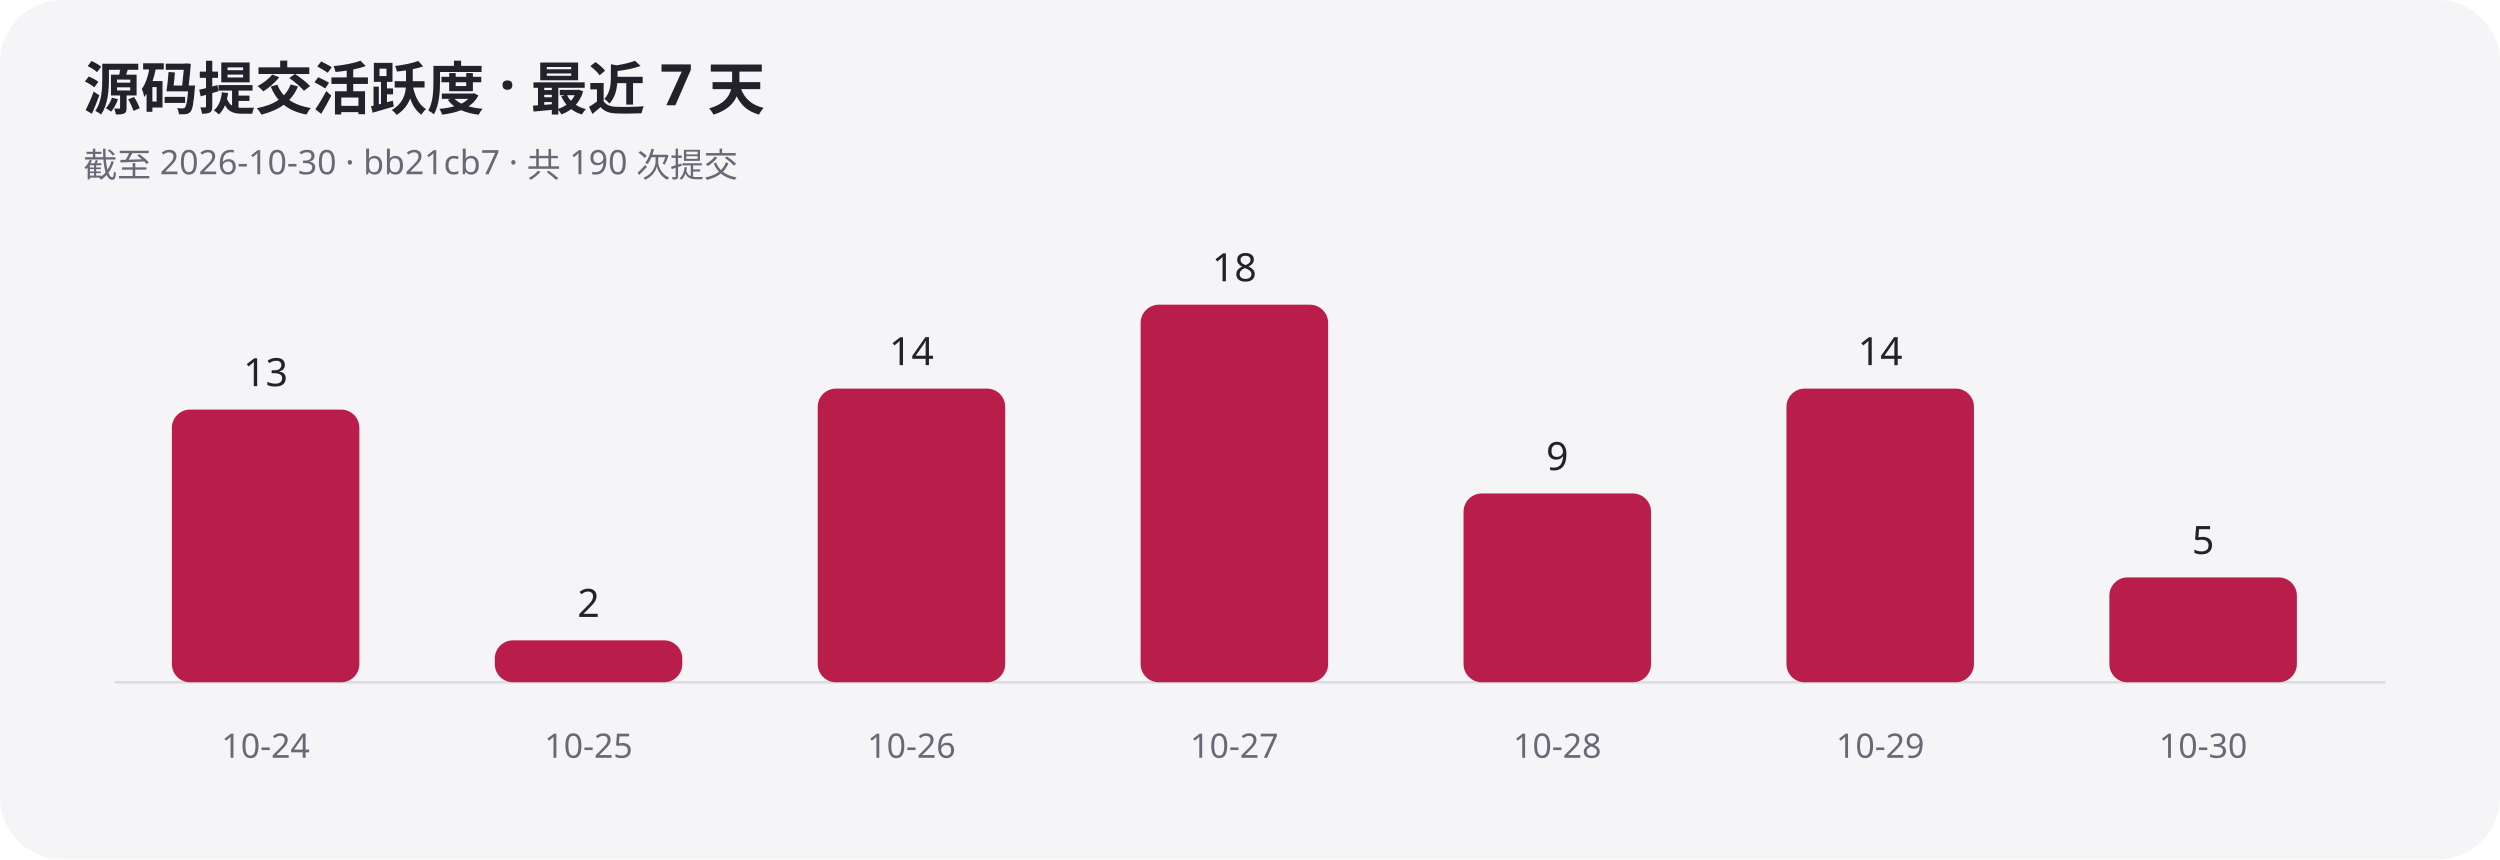
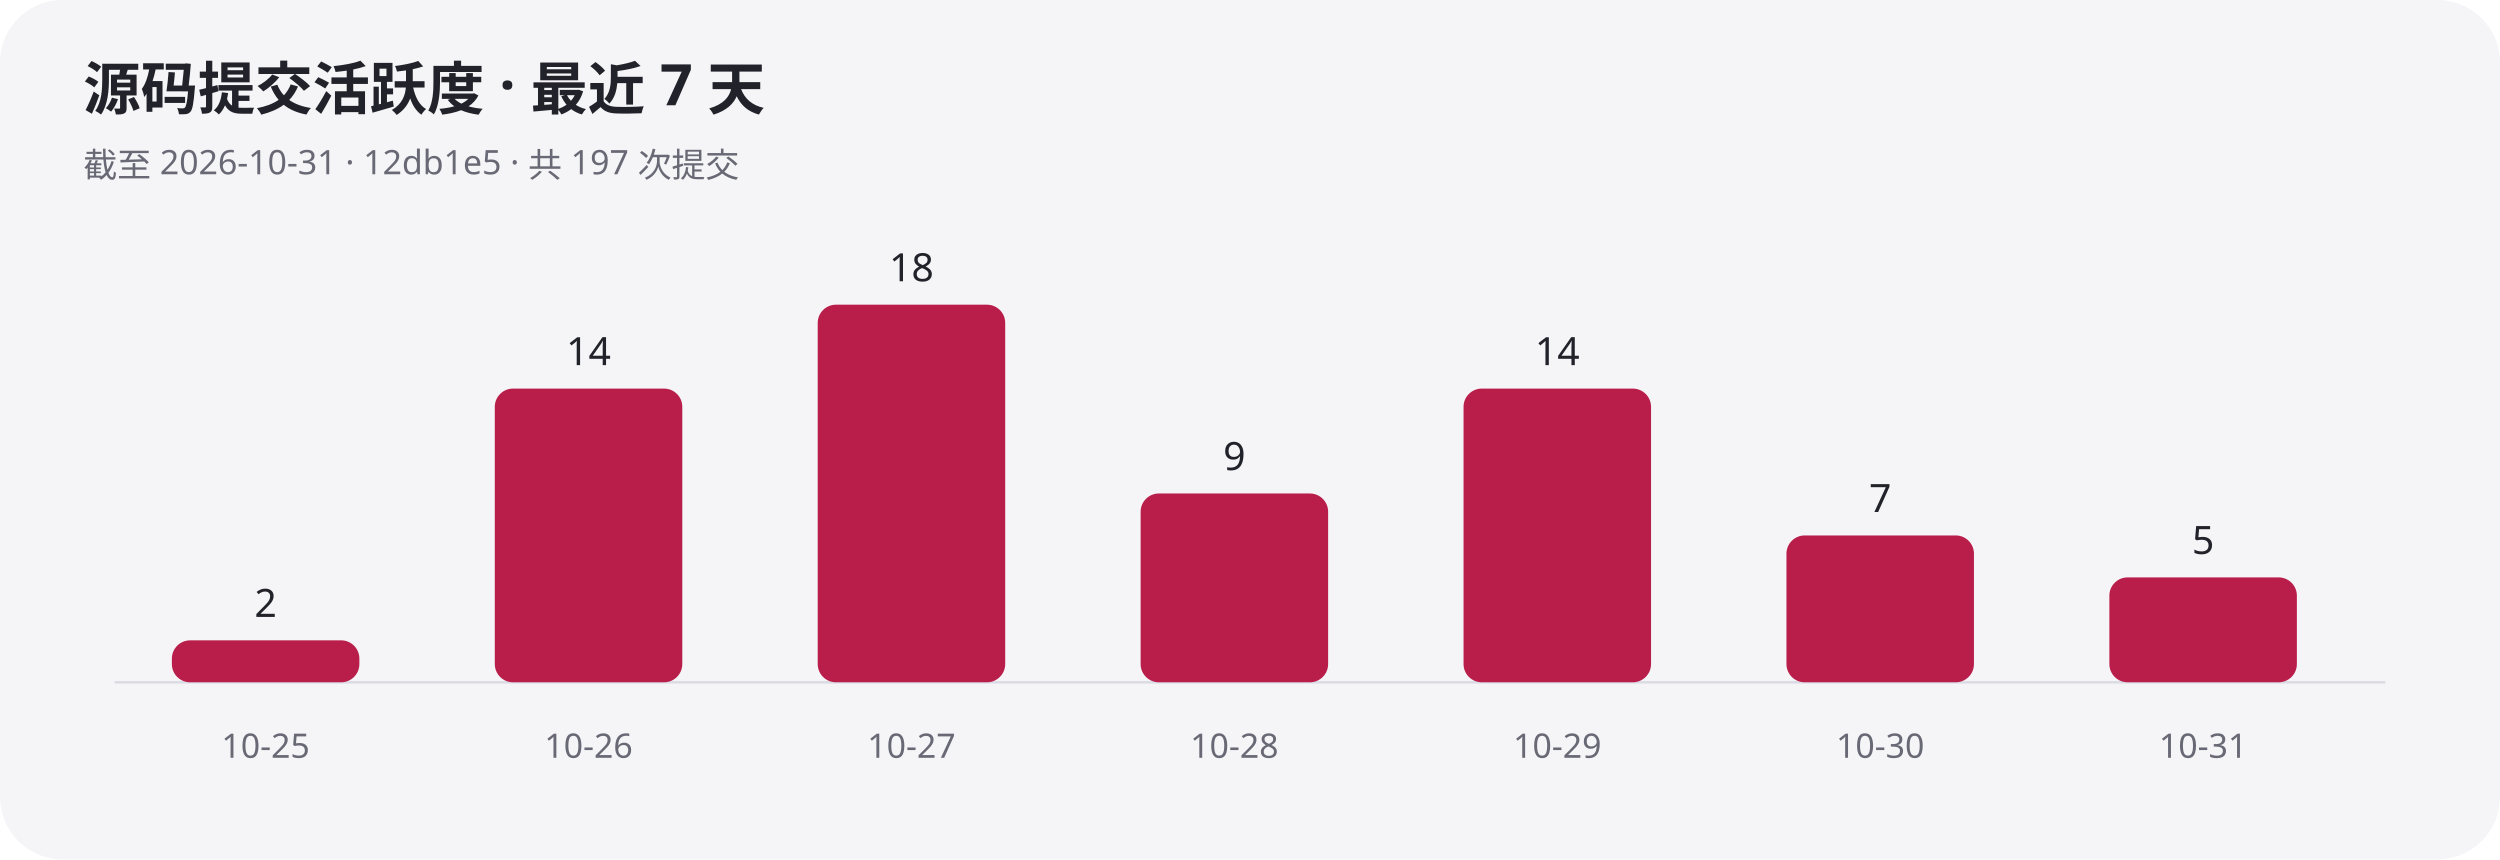
<svg xmlns="http://www.w3.org/2000/svg" width="960" height="330" viewBox="0 0 960 330" role="img" aria-labelledby="title desc">
  <rect width="960" height="330" rx="24" fill="#F5F5F8" />
  <g font-family="system-ui, sans-serif" fill="#22232A">
    <text x="32" y="42" font-size="22" font-weight="650">源码提交活跃度 · 最近 7 天</text>
-     <text x="32" y="68" font-size="13" fill="#686974">截至 2026-10-30 · bb21cb7 · 共 190 次提交</text>
+     <text x="32" y="68" font-size="13" fill="#686974">截至 2026-10-31 · 12db1e5 · 共 197 次提交</text>
    <line x1="44" y1="262" x2="916" y2="262" stroke="#DCDCE4" />
-     <rect x="66" y="157.28" width="72" height="104.72" rx="7" fill="#B91E4B" />
-     <text x="102" y="148.28" font-size="15" text-anchor="middle">13</text>
-     <text x="102" y="291" font-size="13" text-anchor="middle" fill="#686974">10-24</text>
-     <rect x="190" y="245.89" width="72" height="16.11" rx="7" fill="#B91E4B" />
-     <text x="226" y="236.89" font-size="15" text-anchor="middle">2</text>
-     <text x="226" y="291" font-size="13" text-anchor="middle" fill="#686974">10-25</text>
-     <rect x="314" y="149.22" width="72" height="112.78" rx="7" fill="#B91E4B" />
-     <text x="350" y="140.22" font-size="15" text-anchor="middle">14</text>
-     <text x="350" y="291" font-size="13" text-anchor="middle" fill="#686974">10-26</text>
-     <rect x="438" y="117.0" width="72" height="145.0" rx="7" fill="#B91E4B" />
-     <text x="474" y="108.0" font-size="15" text-anchor="middle">18</text>
-     <text x="474" y="291" font-size="13" text-anchor="middle" fill="#686974">10-27</text>
-     <rect x="562" y="189.5" width="72" height="72.5" rx="7" fill="#B91E4B" />
-     <text x="598" y="180.5" font-size="15" text-anchor="middle">9</text>
-     <text x="598" y="291" font-size="13" text-anchor="middle" fill="#686974">10-28</text>
-     <rect x="686" y="149.22" width="72" height="112.78" rx="7" fill="#B91E4B" />
-     <text x="722" y="140.22" font-size="15" text-anchor="middle">14</text>
-     <text x="722" y="291" font-size="13" text-anchor="middle" fill="#686974">10-29</text>
+     <rect x="66" y="245.89" width="72" height="16.11" rx="7" fill="#B91E4B" />
+     <text x="102" y="236.89" font-size="15" text-anchor="middle">2</text>
+     <text x="102" y="291" font-size="13" text-anchor="middle" fill="#686974">10-25</text>
+     <rect x="190" y="149.22" width="72" height="112.78" rx="7" fill="#B91E4B" />
+     <text x="226" y="140.22" font-size="15" text-anchor="middle">14</text>
+     <text x="226" y="291" font-size="13" text-anchor="middle" fill="#686974">10-26</text>
+     <rect x="314" y="117.0" width="72" height="145.0" rx="7" fill="#B91E4B" />
+     <text x="350" y="108.0" font-size="15" text-anchor="middle">18</text>
+     <text x="350" y="291" font-size="13" text-anchor="middle" fill="#686974">10-27</text>
+     <rect x="438" y="189.5" width="72" height="72.5" rx="7" fill="#B91E4B" />
+     <text x="474" y="180.5" font-size="15" text-anchor="middle">9</text>
+     <text x="474" y="291" font-size="13" text-anchor="middle" fill="#686974">10-28</text>
+     <rect x="562" y="149.22" width="72" height="112.78" rx="7" fill="#B91E4B" />
+     <text x="598" y="140.22" font-size="15" text-anchor="middle">14</text>
+     <text x="598" y="291" font-size="13" text-anchor="middle" fill="#686974">10-29</text>
+     <rect x="686" y="205.61" width="72" height="56.39" rx="7" fill="#B91E4B" />
+     <text x="722" y="196.61" font-size="15" text-anchor="middle">7</text>
+     <text x="722" y="291" font-size="13" text-anchor="middle" fill="#686974">10-30</text>
    <rect x="810" y="221.72" width="72" height="40.28" rx="7" fill="#B91E4B" />
    <text x="846" y="212.72" font-size="15" text-anchor="middle">5</text>
-     <text x="846" y="291" font-size="13" text-anchor="middle" fill="#686974">10-30</text>
+     <text x="846" y="291" font-size="13" text-anchor="middle" fill="#686974">10-31</text>
  </g>
</svg>
